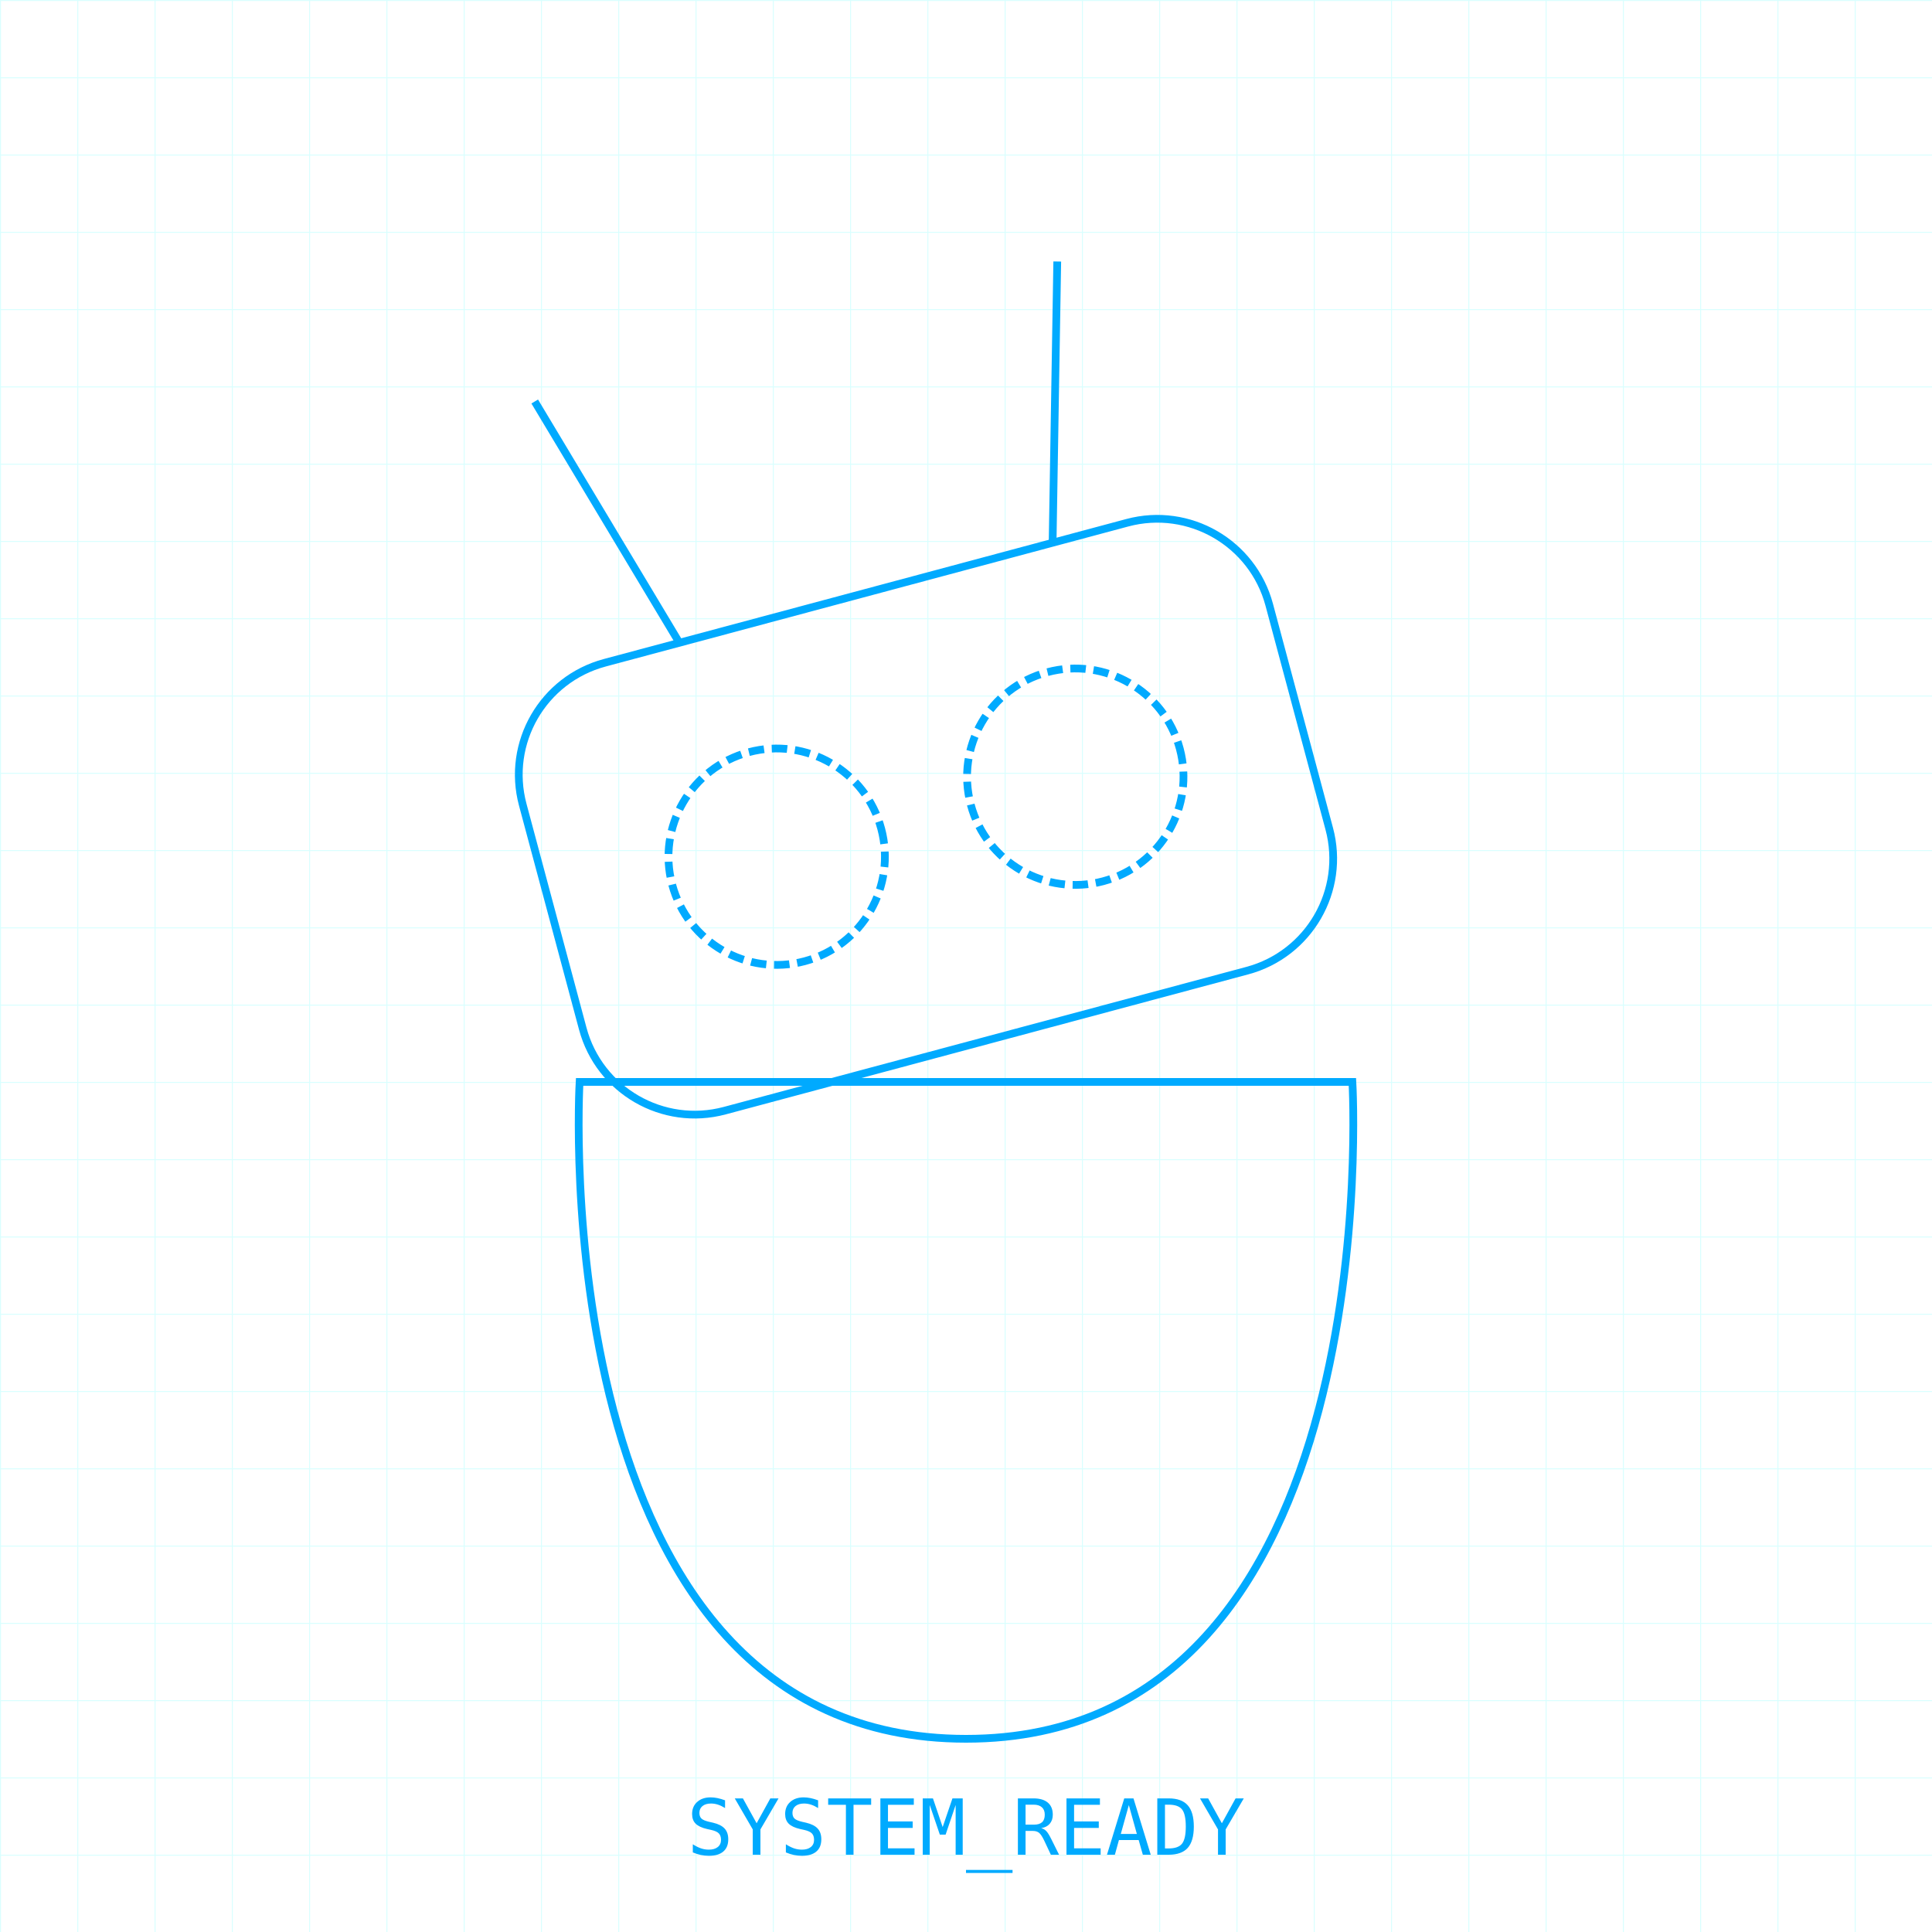
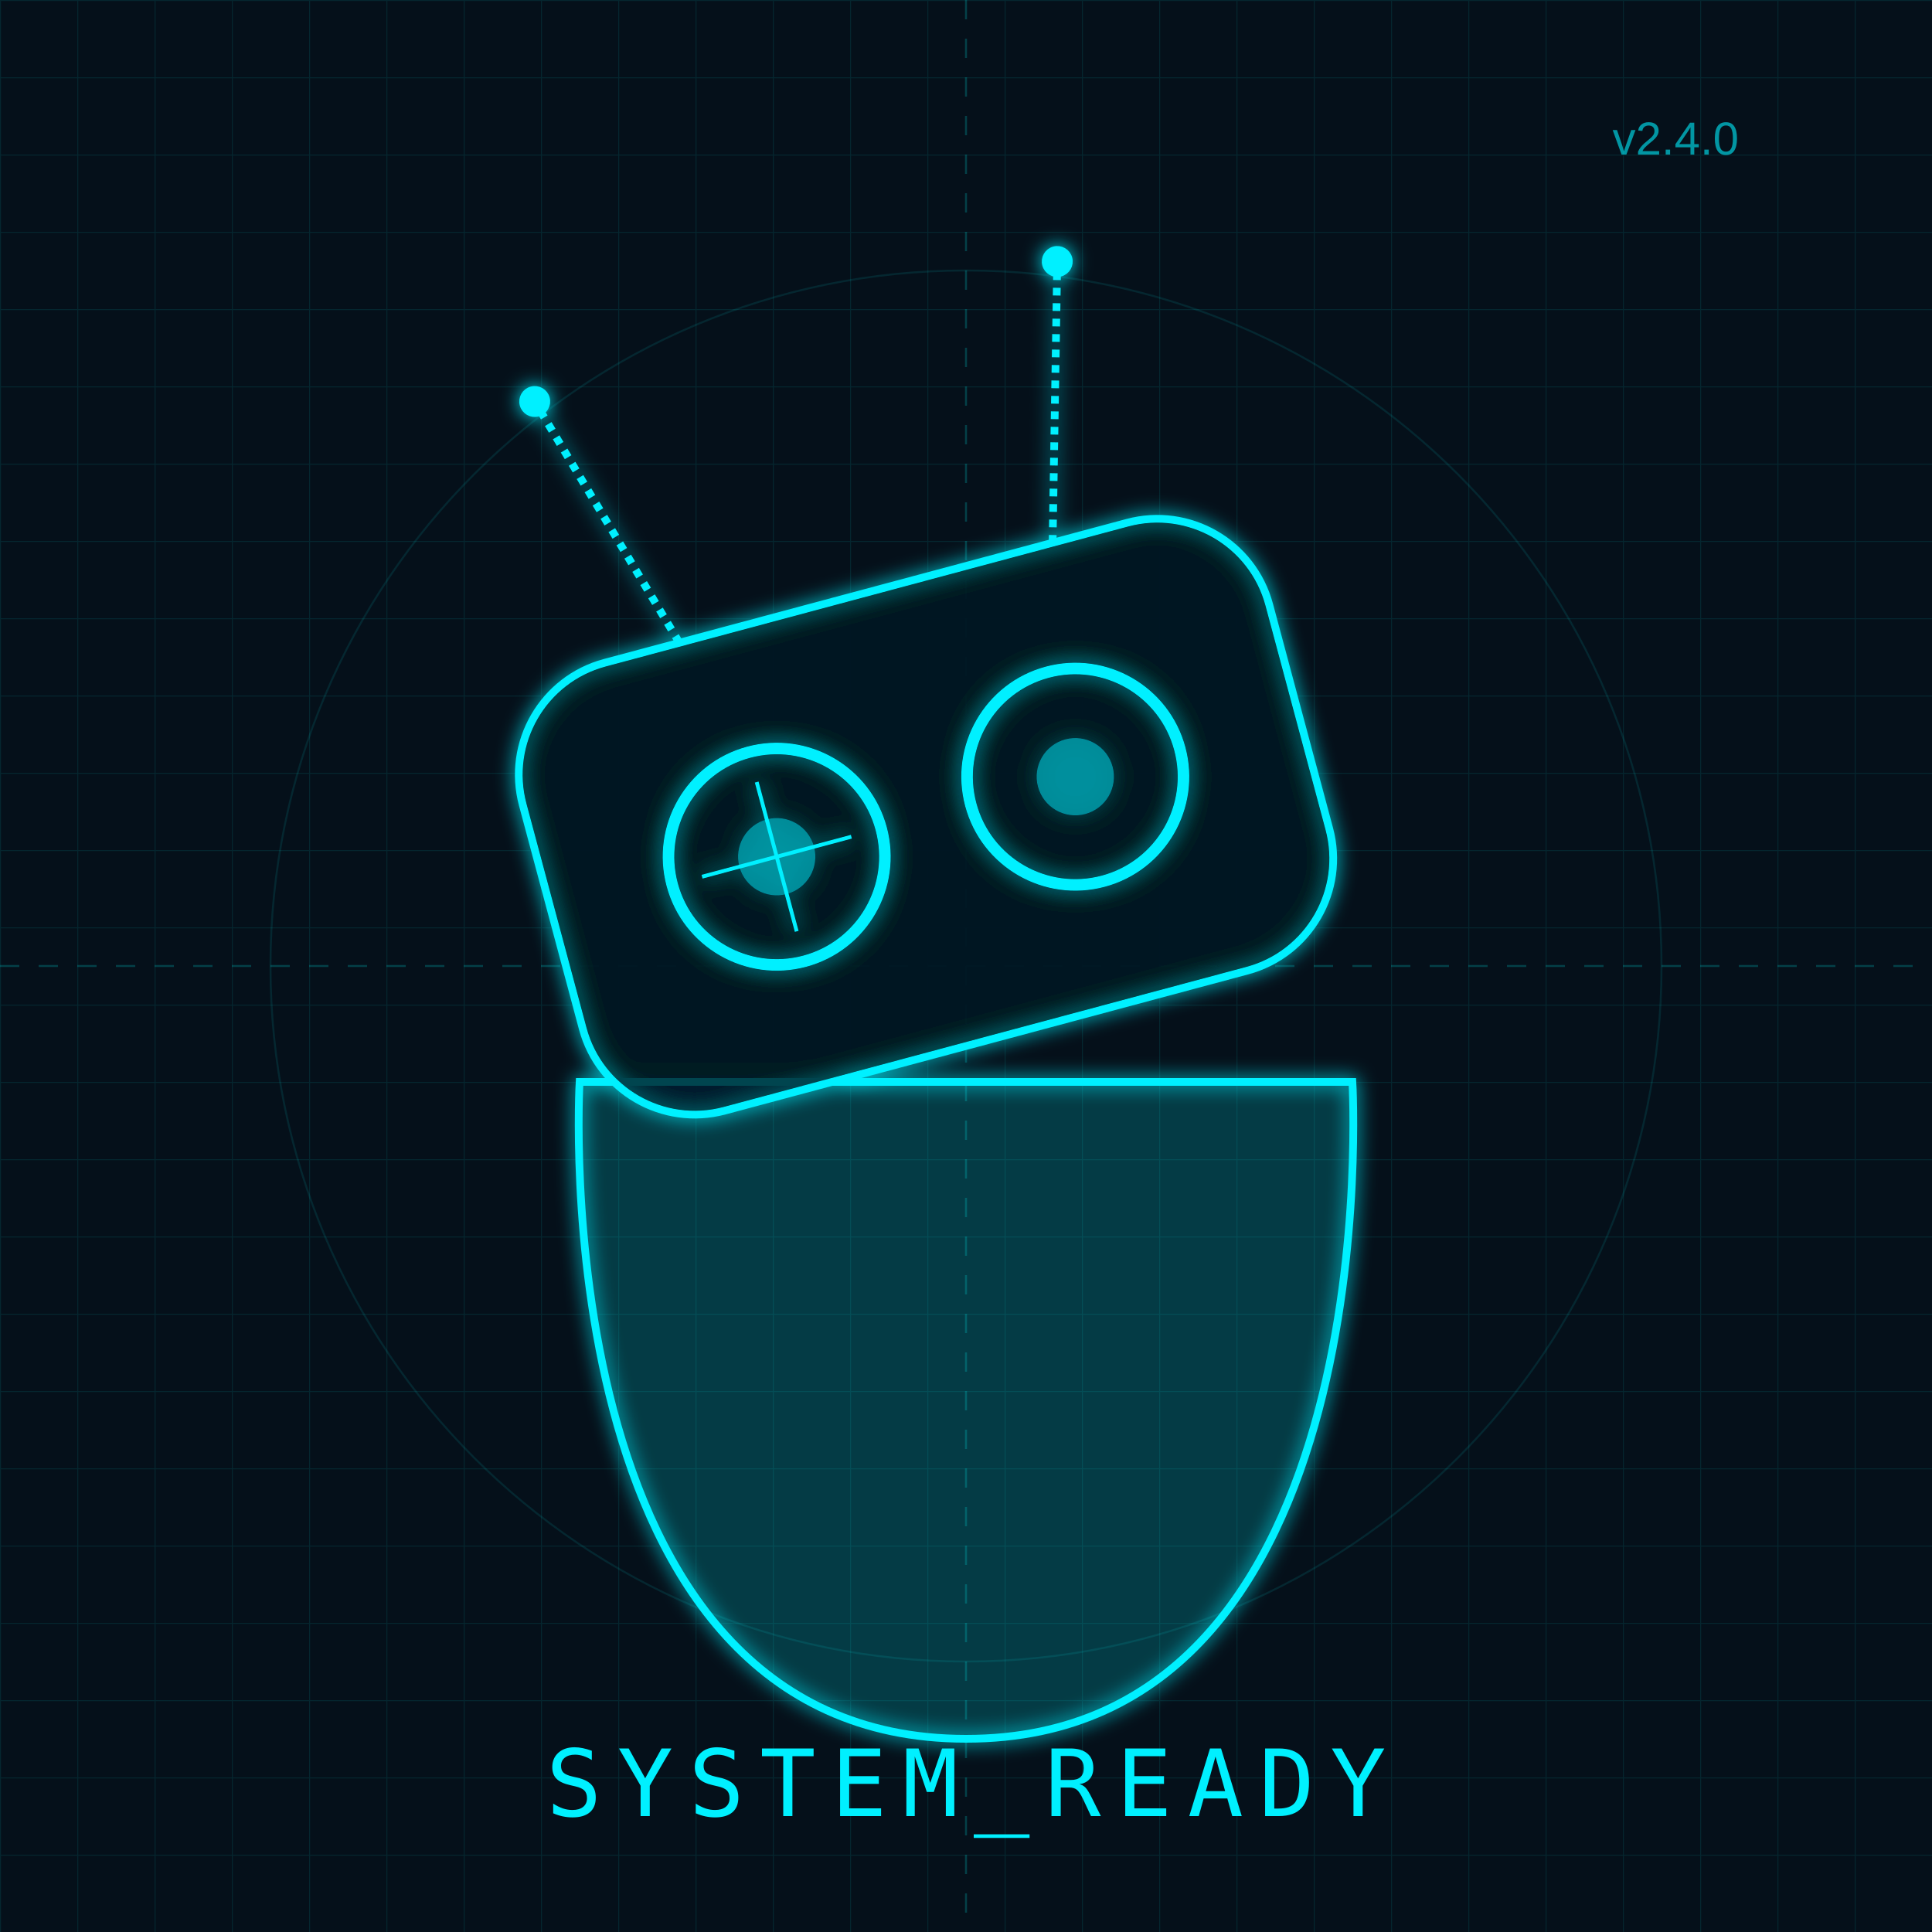
<svg xmlns="http://www.w3.org/2000/svg" width="500" height="500" viewBox="0 0 500 500">
  <defs>
+     <filter id="neon-glow" x="-50%" y="-50%" width="200%" height="200%">
+       <feGaussianBlur stdDeviation="2.5" result="coloredBlur" />
+       <feMerge>
+         <feMergeNode in="coloredBlur" />
+         <feMergeNode in="SourceGraphic" />
+       </feMerge>
+     </filter>
    <pattern id="grid" width="20" height="20" patternUnits="userSpaceOnUse">
      <path d="M 20 0 L 0 0 0 20" fill="none" stroke="#00FFFF" stroke-width="0.5" opacity="0.3" />
    </pattern>
  </defs>
-   <rect id="debug-background" width="100%" height="100%" fill="url(#grid)" opacity="0.5" />
-   <g id="bbia-wireframe" stroke="#00AAFF" stroke-width="2" fill="none">
-     <path id="body-wireframe" d="M150 280 C 150 280, 140 450, 250 450 C 360 450, 350 280, 350 280 Z" />
+   <rect id="debug-background" width="100%" height="100%" fill="#05101a" />
+   <rect width="100%" height="100%" fill="url(#grid)" opacity="0.3" />
+   <path d="M0 250 L500 250 M250 0 L250 500" stroke="#00FFFF" stroke-width="0.5" opacity="0.2" stroke-dasharray="5,5" />
+   <circle cx="250" cy="250" r="180" stroke="#00FFFF" stroke-width="0.5" opacity="0.1" fill="none" />
+   <g id="bbia-wireframe" filter="url(#neon-glow)" stroke="#00F0FF" stroke-width="2" fill="none">
+     <path id="body-wireframe" d="M150 280 C 150 280, 140 450, 250 450 C 360 450, 350 280, 350 280 Z" fill="#00F0FF" fill-opacity="0.1" />
    <g id="head-wireframe" transform="rotate(-15 250 250)">
-       <rect id="head-case-wireframe" x="150" y="150" width="200" height="120" rx="30" />
-       <circle id="eye-left-wireframe" cx="210" cy="210" r="28" stroke-dasharray="4 2" />
-       <circle id="eye-right-wireframe" cx="290" cy="210" r="28" stroke-dasharray="4 2" />
-       <line id="antenna-left-wireframe" x1="200" y1="150" x2="180" y2="80" />
-       <line id="antenna-right-wireframe" x1="300" y1="150" x2="320" y2="80" />
+       <rect id="head-case-wireframe" x="150" y="150" width="200" height="120" rx="30" fill="#001a25" fill-opacity="0.8" />
+       <g id="eye-left-group">
+         <circle id="eye-left-wireframe" cx="210" cy="210" r="28" stroke-width="3" />
+         <line x1="210" y1="190" x2="210" y2="230" stroke-width="1" />
+         <line x1="190" y1="210" x2="230" y2="210" stroke-width="1" />
+         <circle id="pupil-left" cx="210" cy="210" r="10" fill="#00F0FF" fill-opacity="0.5" stroke="none" />
+       </g>
+       <g id="eye-right-group">
+         <circle id="eye-right-wireframe" cx="290" cy="210" r="28" stroke-width="3" />
+         <circle id="pupil-right" cx="290" cy="210" r="10" fill="#00F0FF" fill-opacity="0.5" stroke="none" />
+       </g>
+       <line id="antenna-left-wireframe" x1="200" y1="150" x2="180" y2="80" stroke-dasharray="2,2" />
+       <circle id="antenna-left-signal" cx="180" cy="80" r="3" fill="#00F0FF" />
+       <line id="antenna-right-wireframe" x1="300" y1="150" x2="320" y2="80" stroke-dasharray="2,2" />
+       <circle id="antenna-right-signal" cx="320" cy="80" r="3" fill="#00F0FF" />
    </g>
  </g>
-   <text id="system-status" x="250" y="480" text-anchor="middle" font-family="monospace" font-size="20" fill="#00AAFF">SYSTEM_READY</text>
+   <text id="system-status" x="250" y="470" text-anchor="middle" font-family="monospace" font-size="24" fill="#00F0FF" letter-spacing="4">SYSTEM_READY</text>
+   <text x="450" y="40" text-anchor="end" font-family="Arial" font-size="12" fill="#00F0FF" opacity="0.6">v2.4.0</text>
</svg>
